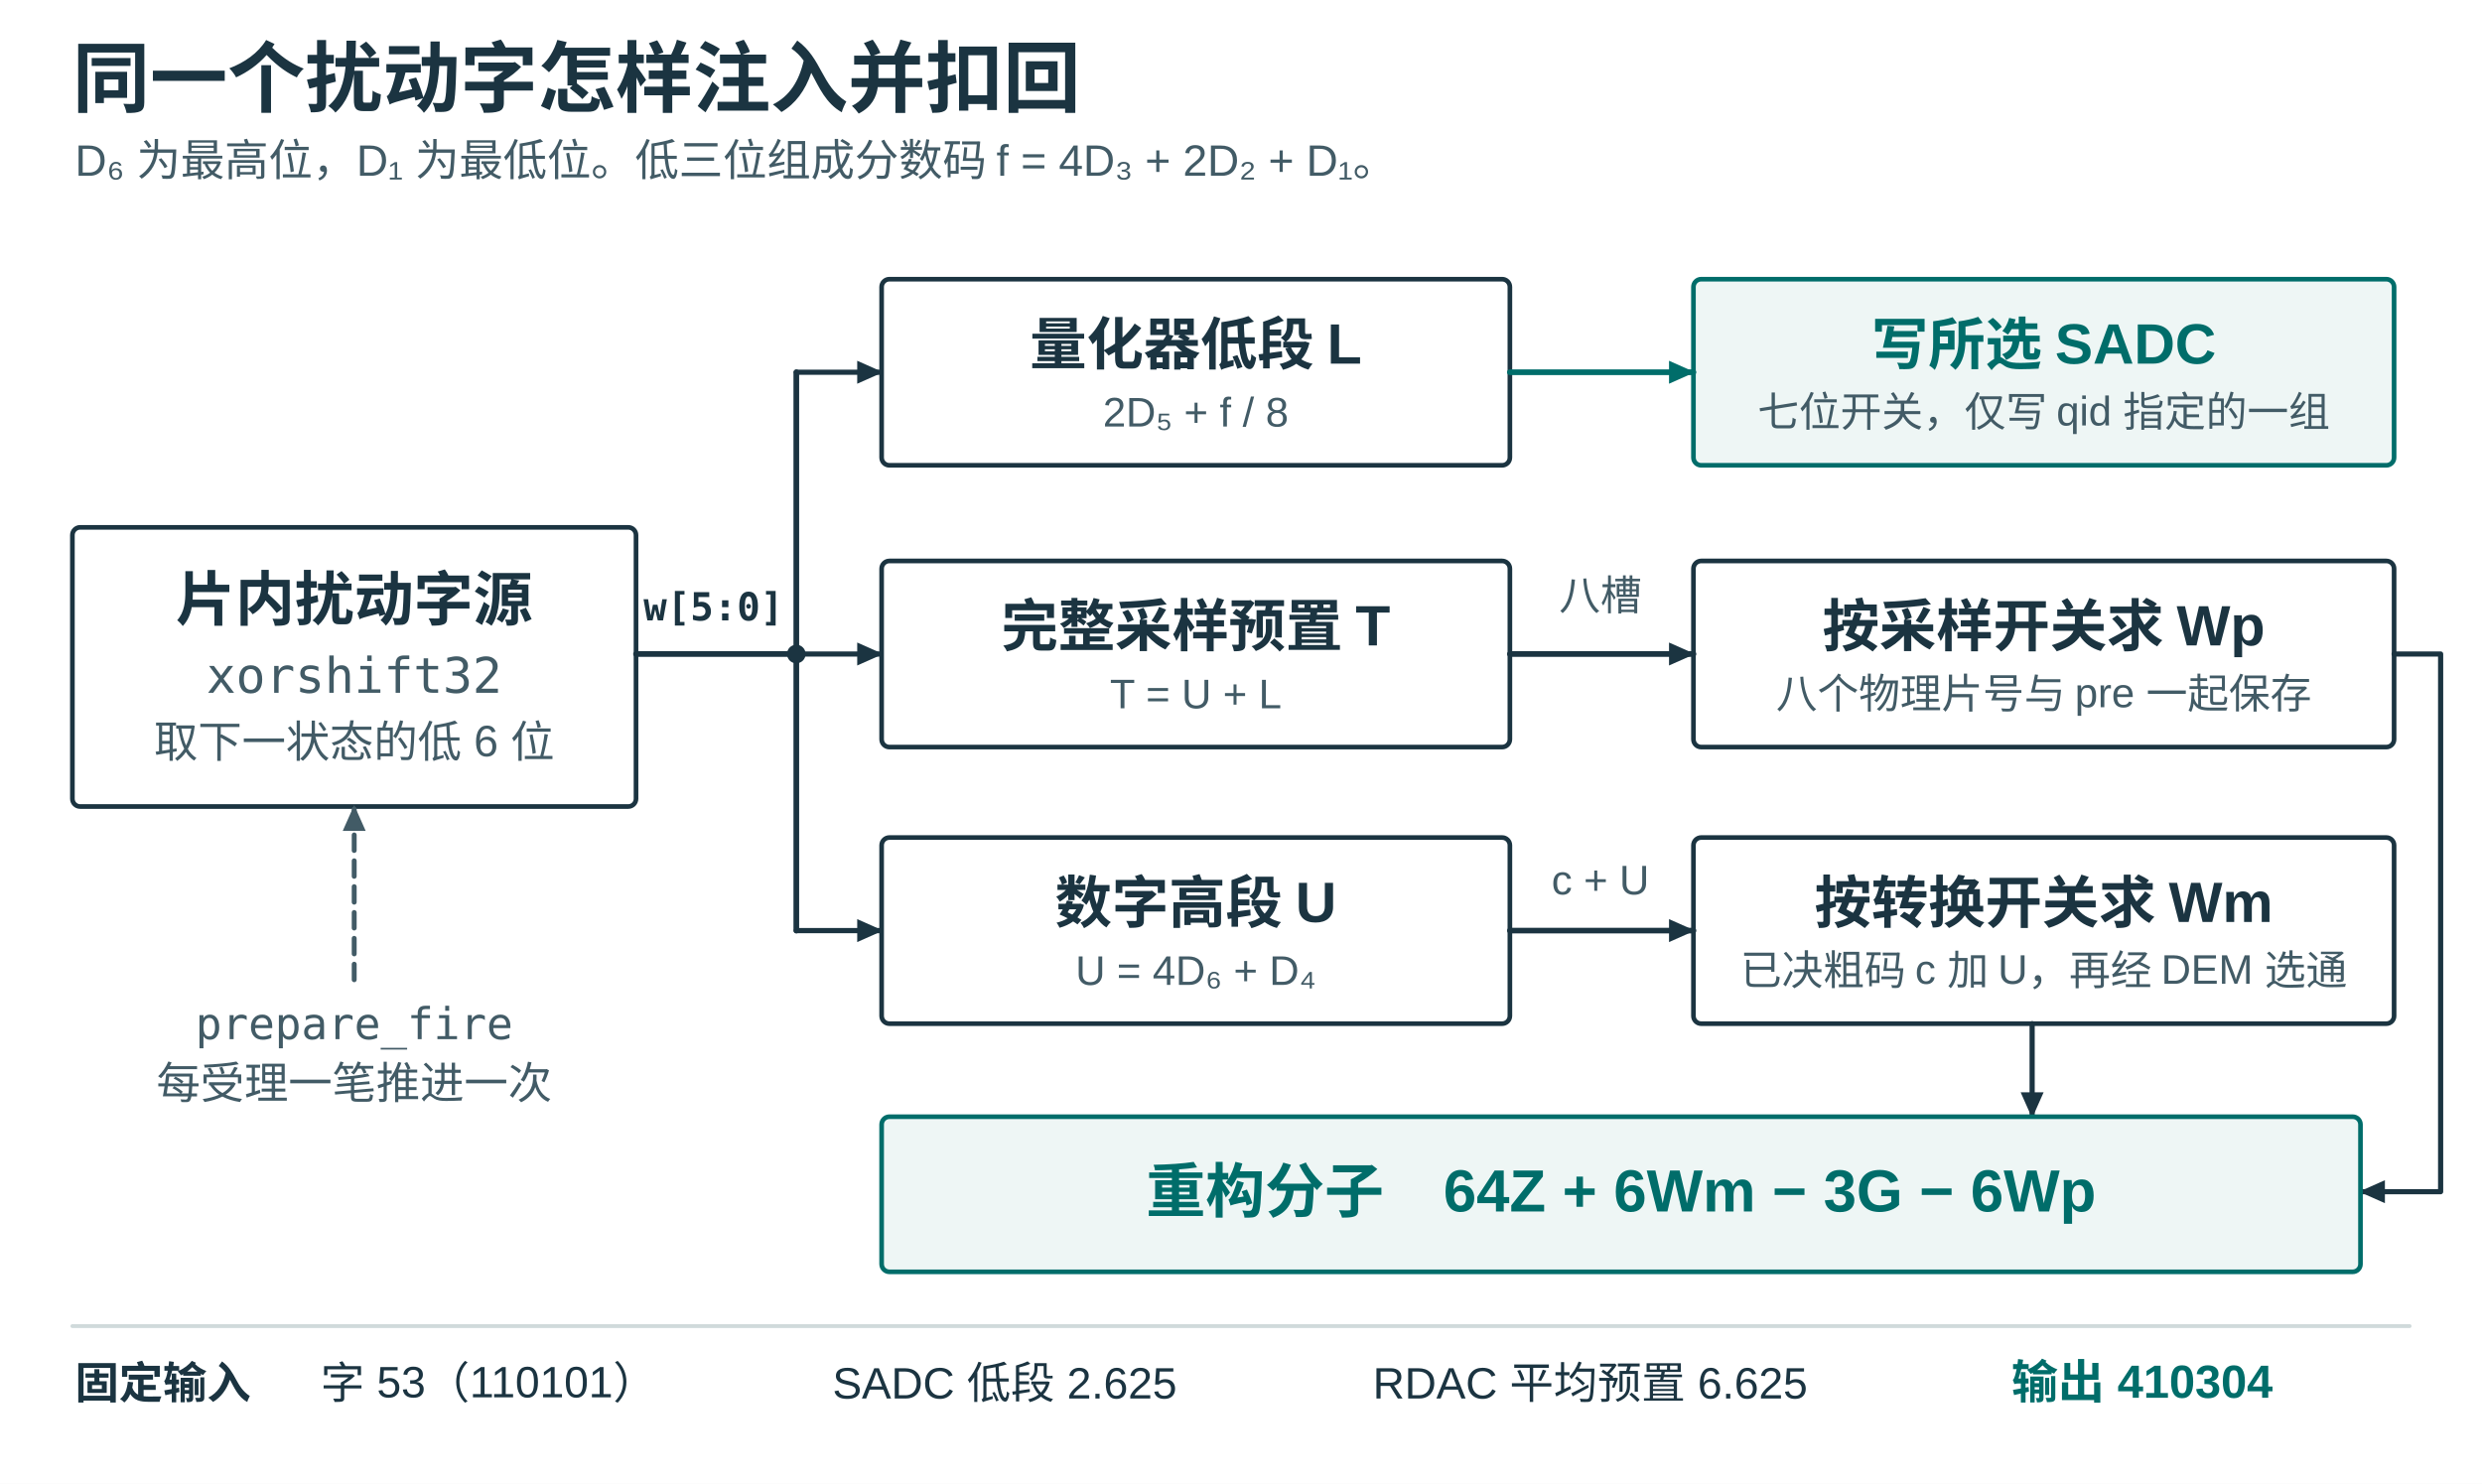
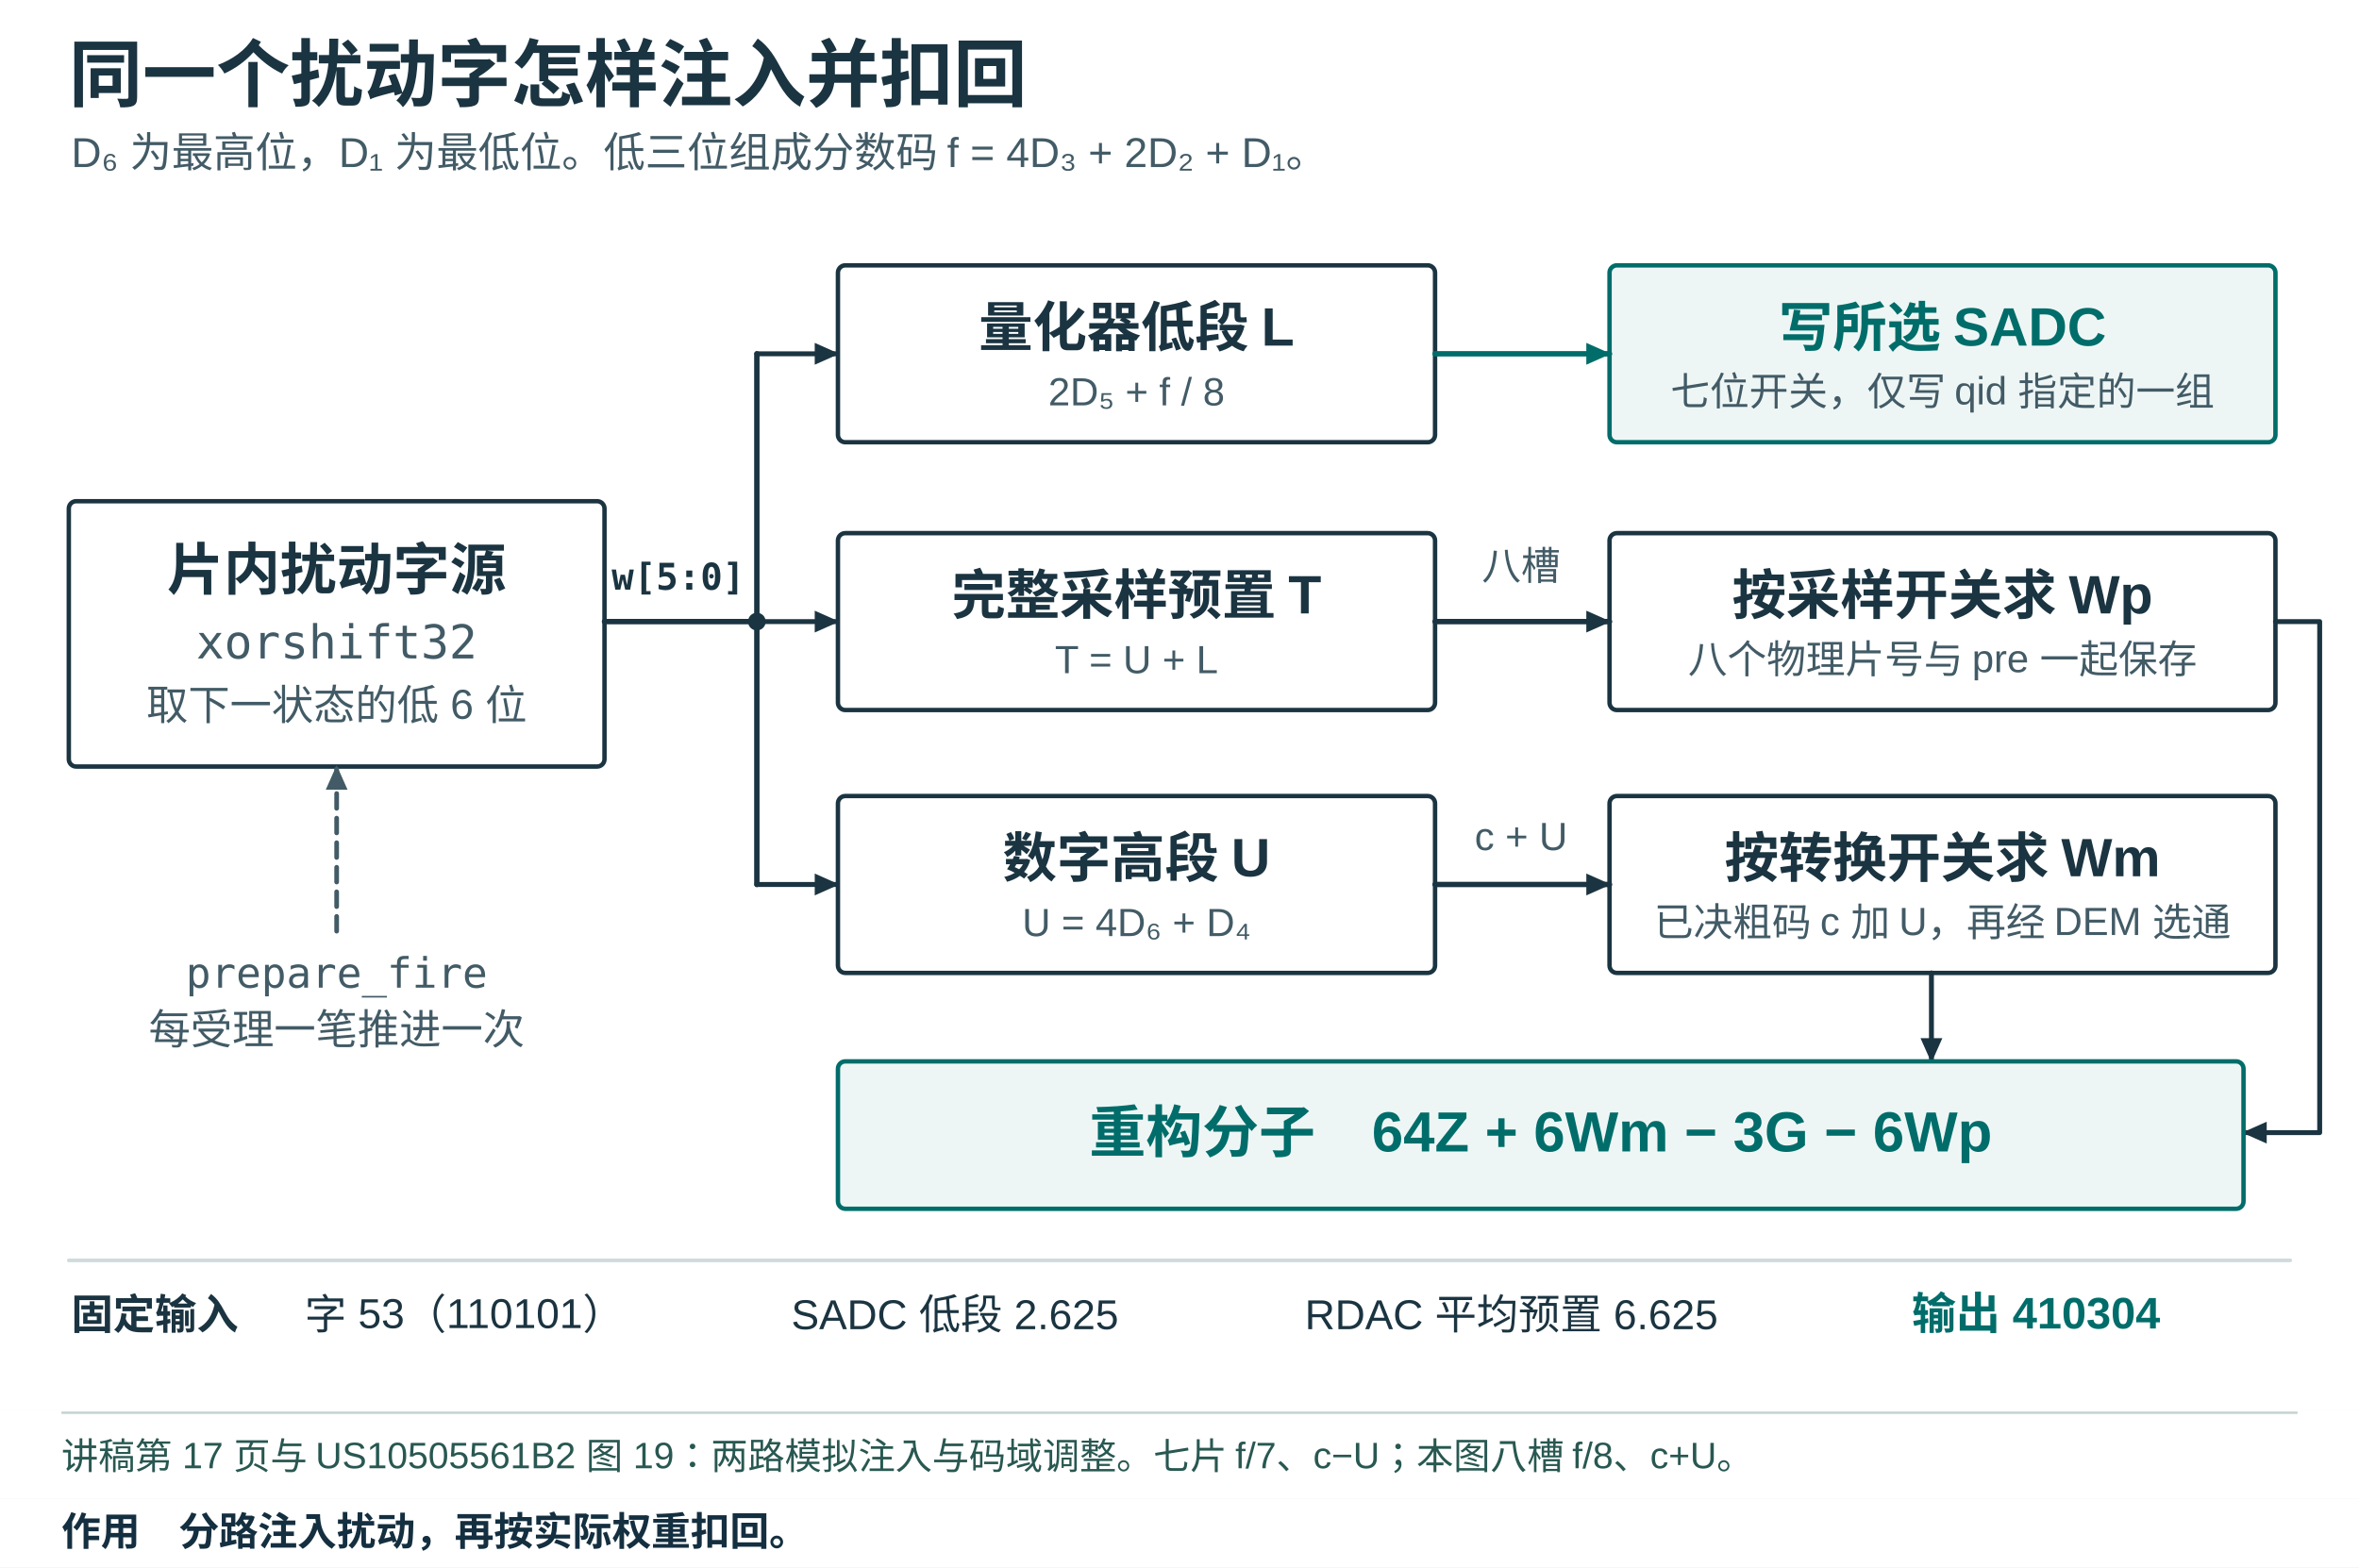
- <svg xmlns="http://www.w3.org/2000/svg" id="digital-pre-flow" width="960" height="574" viewBox="0 0 960 574" role="img" aria-labelledby="digital-pre-flow-title digital-pre-flow-desc">
+ <svg xmlns="http://www.w3.org/2000/svg" id="digital-pre-flow" width="960" height="638" viewBox="0 0 960 638" role="img" aria-labelledby="digital-pre-flow-title digital-pre-flow-desc">
  <defs>
    <marker id="digital-pre-flow-i" viewBox="0 0 9 8" refX="8.5" refY="4" markerUnits="userSpaceOnUse" markerWidth="10" markerHeight="9" orient="auto">
      <path d="M0 0 L9 4 L0 8 Z" fill="#1b3441" />
    </marker>
    <marker id="digital-pre-flow-t" viewBox="0 0 9 8" refX="8.5" refY="4" markerUnits="userSpaceOnUse" markerWidth="10" markerHeight="9" orient="auto">
      <path d="M0 0 L9 4 L0 8 Z" fill="#006d6a" />
    </marker>
    <marker id="digital-pre-flow-r" viewBox="0 0 9 8" refX="8.5" refY="4" markerUnits="userSpaceOnUse" markerWidth="10" markerHeight="9" orient="auto">
      <path d="M0 0 L9 4 L0 8 Z" fill="#994124" />
    </marker>
    <marker id="digital-pre-flow-g" viewBox="0 0 9 8" refX="8.5" refY="4" markerUnits="userSpaceOnUse" markerWidth="10" markerHeight="9" orient="auto">
      <path d="M0 0 L9 4 L0 8 Z" fill="#425b66" />
    </marker>
  </defs>
  <rect width="960" height="574" fill="white" />
  <g font-family="Arial, PingFang SC, Noto Sans CJK SC, Microsoft YaHei, sans-serif" fill="#1b3441">
    <text x="28" y="41" text-anchor="start" font-size="30" font-weight="650" fill="#1b3441">同一个扰动字怎样注入并扣回</text>
    <text x="29" y="68" text-anchor="start" font-size="17" font-weight="400" fill="#425b66">D₆ 为最高位，D₁ 为最低位。低三位组成分数码 f = 4D₃ + 2D₂ + D₁。</text>
    <g id="digital-pre-flow-word">
      <rect x="28" y="204" width="218" height="108" rx="3" fill="#ffffff" stroke="#1b3441" stroke-width="1.8" />
      <text x="137" y="240" text-anchor="middle" font-size="23" font-weight="600" fill="#1b3441">片内扰动字源</text>
      <text x="137" y="268" text-anchor="middle" font-size="19" font-weight="450" fill="#425b66" font-family="Menlo, DejaVu Sans Mono, monospace">xorshift32</text>
      <text x="137" y="293" text-anchor="middle" font-size="17" font-weight="400" fill="#425b66">取下一状态的低 6 位</text>
      <path d="M137 379 V312" fill="none" stroke="#425b66" stroke-width="1.9" stroke-linejoin="round" stroke-linecap="round" stroke-dasharray="6 4" marker-end="url(#digital-pre-flow-g)" />
      <text x="137" y="402" text-anchor="middle" font-size="17" font-weight="500" fill="#425b66" font-family="Menlo, DejaVu Sans Mono, monospace">prepare_fire</text>
      <text x="137" y="425" text-anchor="middle" font-size="17" font-weight="400" fill="#425b66">每受理一笔推进一次</text>
      <path d="M246 253 H308" fill="none" stroke="#1b3441" stroke-width="2.2" stroke-linejoin="round" stroke-linecap="round" />
      <path d="M308 144 V360" fill="none" stroke="#1b3441" stroke-width="2.2" stroke-linejoin="round" stroke-linecap="round" />
      <text x="276" y="240" text-anchor="middle" font-size="15" font-weight="550" fill="#1b3441" font-family="Menlo, DejaVu Sans Mono, monospace">w[5:0]</text>
      <path d="M308 144 H341" fill="none" stroke="#1b3441" stroke-width="2" stroke-linejoin="round" stroke-linecap="round" marker-end="url(#digital-pre-flow-i)" />
      <path d="M308 253 H341" fill="none" stroke="#1b3441" stroke-width="2" stroke-linejoin="round" stroke-linecap="round" marker-end="url(#digital-pre-flow-i)" />
      <path d="M308 360 H341" fill="none" stroke="#1b3441" stroke-width="2" stroke-linejoin="round" stroke-linecap="round" marker-end="url(#digital-pre-flow-i)" />
      <circle cx="308" cy="253" r="3.6" fill="#1b3441" />
    </g>
    <g id="digital-pre-flow-branches">
      <rect x="341" y="108" width="243" height="72" rx="3" fill="#ffffff" stroke="#1b3441" stroke-width="1.8" />
      <text x="462.5" y="141.0" text-anchor="middle" font-size="22" font-weight="600" fill="#1b3441">量化器低段 L</text>
      <text x="462.5" y="165.0" text-anchor="middle" font-size="16" font-weight="400" fill="#425b66">2D₅ + f / 8</text>
      <rect x="341" y="217" width="243" height="72" rx="3" fill="#ffffff" stroke="#1b3441" stroke-width="1.8" />
      <text x="462.5" y="250.0" text-anchor="middle" font-size="22" font-weight="600" fill="#1b3441">完整采样预置 T</text>
      <text x="462.5" y="274.0" text-anchor="middle" font-size="16" font-weight="400" fill="#425b66">T = U + L</text>
      <rect x="341" y="324" width="243" height="72" rx="3" fill="#ffffff" stroke="#1b3441" stroke-width="1.8" />
      <text x="462.5" y="357.0" text-anchor="middle" font-size="22" font-weight="600" fill="#1b3441">数字高段 U</text>
      <text x="462.5" y="381.0" text-anchor="middle" font-size="16" font-weight="400" fill="#425b66">U = 4D₆ + D₄</text>
      <rect x="655" y="108" width="271" height="72" rx="3" fill="#eef6f5" stroke="#006d6a" stroke-width="1.8" />
      <text x="790.5" y="141.0" text-anchor="middle" font-size="22" font-weight="600" fill="#006d6a">写所选 SADC</text>
      <text x="790.5" y="165.0" text-anchor="middle" font-size="16" font-weight="400" fill="#425b66">七位开关，仅写 qid 指定的一组</text>
      <rect x="655" y="217" width="271" height="72" rx="3" fill="#ffffff" stroke="#1b3441" stroke-width="1.8" />
      <text x="790.5" y="250.0" text-anchor="middle" font-size="22" font-weight="600" fill="#1b3441">按采样开关求 Wp</text>
      <text x="790.5" y="274.0" text-anchor="middle" font-size="16" font-weight="400" fill="#425b66">八个物理片号与 pre 一起保存</text>
      <rect x="655" y="324" width="271" height="72" rx="3" fill="#ffffff" stroke="#1b3441" stroke-width="1.8" />
      <text x="790.5" y="357.0" text-anchor="middle" font-size="22" font-weight="600" fill="#1b3441">按转换开关求 Wm</text>
      <text x="790.5" y="381.0" text-anchor="middle" font-size="16" font-weight="400" fill="#425b66">已决粗码 c 加 U，再经 DEM 选通</text>
      <path d="M584 144 H655" fill="none" stroke="#006d6a" stroke-width="2.2" stroke-linejoin="round" stroke-linecap="round" marker-end="url(#digital-pre-flow-t)" />
      <path d="M584 253 H655" fill="none" stroke="#1b3441" stroke-width="2.2" stroke-linejoin="round" stroke-linecap="round" marker-end="url(#digital-pre-flow-i)" />
      <path d="M584 360 H655" fill="none" stroke="#1b3441" stroke-width="2.2" stroke-linejoin="round" stroke-linecap="round" marker-end="url(#digital-pre-flow-i)" />
      <text x="619" y="236" text-anchor="middle" font-size="16" font-weight="400" fill="#425b66">八槽</text>
      <text x="619" y="346" text-anchor="middle" font-size="16" font-weight="400" fill="#425b66">c + U</text>
      <path d="M926 253 H944 V461 H913" fill="none" stroke="#1b3441" stroke-width="2" stroke-linejoin="round" stroke-linecap="round" marker-end="url(#digital-pre-flow-i)" />
      <path d="M786 396 V432" fill="none" stroke="#1b3441" stroke-width="2" stroke-linejoin="round" stroke-linecap="round" marker-end="url(#digital-pre-flow-i)" />
      <rect x="341" y="432" width="572" height="60" rx="3" fill="#eef6f5" stroke="#006d6a" stroke-width="1.8" />
      <text x="627" y="469" text-anchor="middle" font-size="23" font-weight="600" fill="#006d6a">重构分子　64Z + 6Wm − 3G − 6Wp</text>
    </g>
    <g id="digital-pre-flow-example">
      <path d="M28 513 H932" fill="none" stroke="#d0dadb" stroke-width="1.5" stroke-linejoin="round" stroke-linecap="round" />
      <text x="29" y="541" text-anchor="start" font-size="17" font-weight="650" fill="#1b3441">固定输入</text>
      <text x="124" y="541" text-anchor="start" font-size="17" font-weight="400" fill="#1b3441">字 53（110101）</text>
      <text x="322" y="541" text-anchor="start" font-size="17" font-weight="400" fill="#1b3441">SADC 低段 2.625</text>
      <text x="531" y="541" text-anchor="start" font-size="17" font-weight="400" fill="#1b3441">RDAC 平均预置 6.625</text>
      <text x="778" y="541" text-anchor="start" font-size="18" font-weight="650" fill="#006d6a">输出 410304</text>
    </g>
  </g>
+   <rect x="0" y="574" width="960" height="36" fill="white" />
+   <path d="M25 575H935" stroke="#c6d4d4" />
+   <a href="https://patents.google.com/patent/US10505561B2/en">
+     <text x="25" y="598" font-family="Arial, PingFang SC, Heiti SC, sans-serif" font-size="15" fill="#285851">讲稿第 17 页与 US10505561B2 图 19：两路模拟注入与码域调整。七片 f/7、c−U；本图八槽 f/8、c+U。</text>
+   </a>
+   <rect x="0" y="610" width="960" height="28" fill="white" />
+   <text class="svg-purpose" x="25" y="629" font-size="16" font-weight="600" font-family="Arial, PingFang SC, Heiti SC, sans-serif" fill="#142f40">作用　分路注入扰动，再按实际权重扣回。</text>
</svg>
